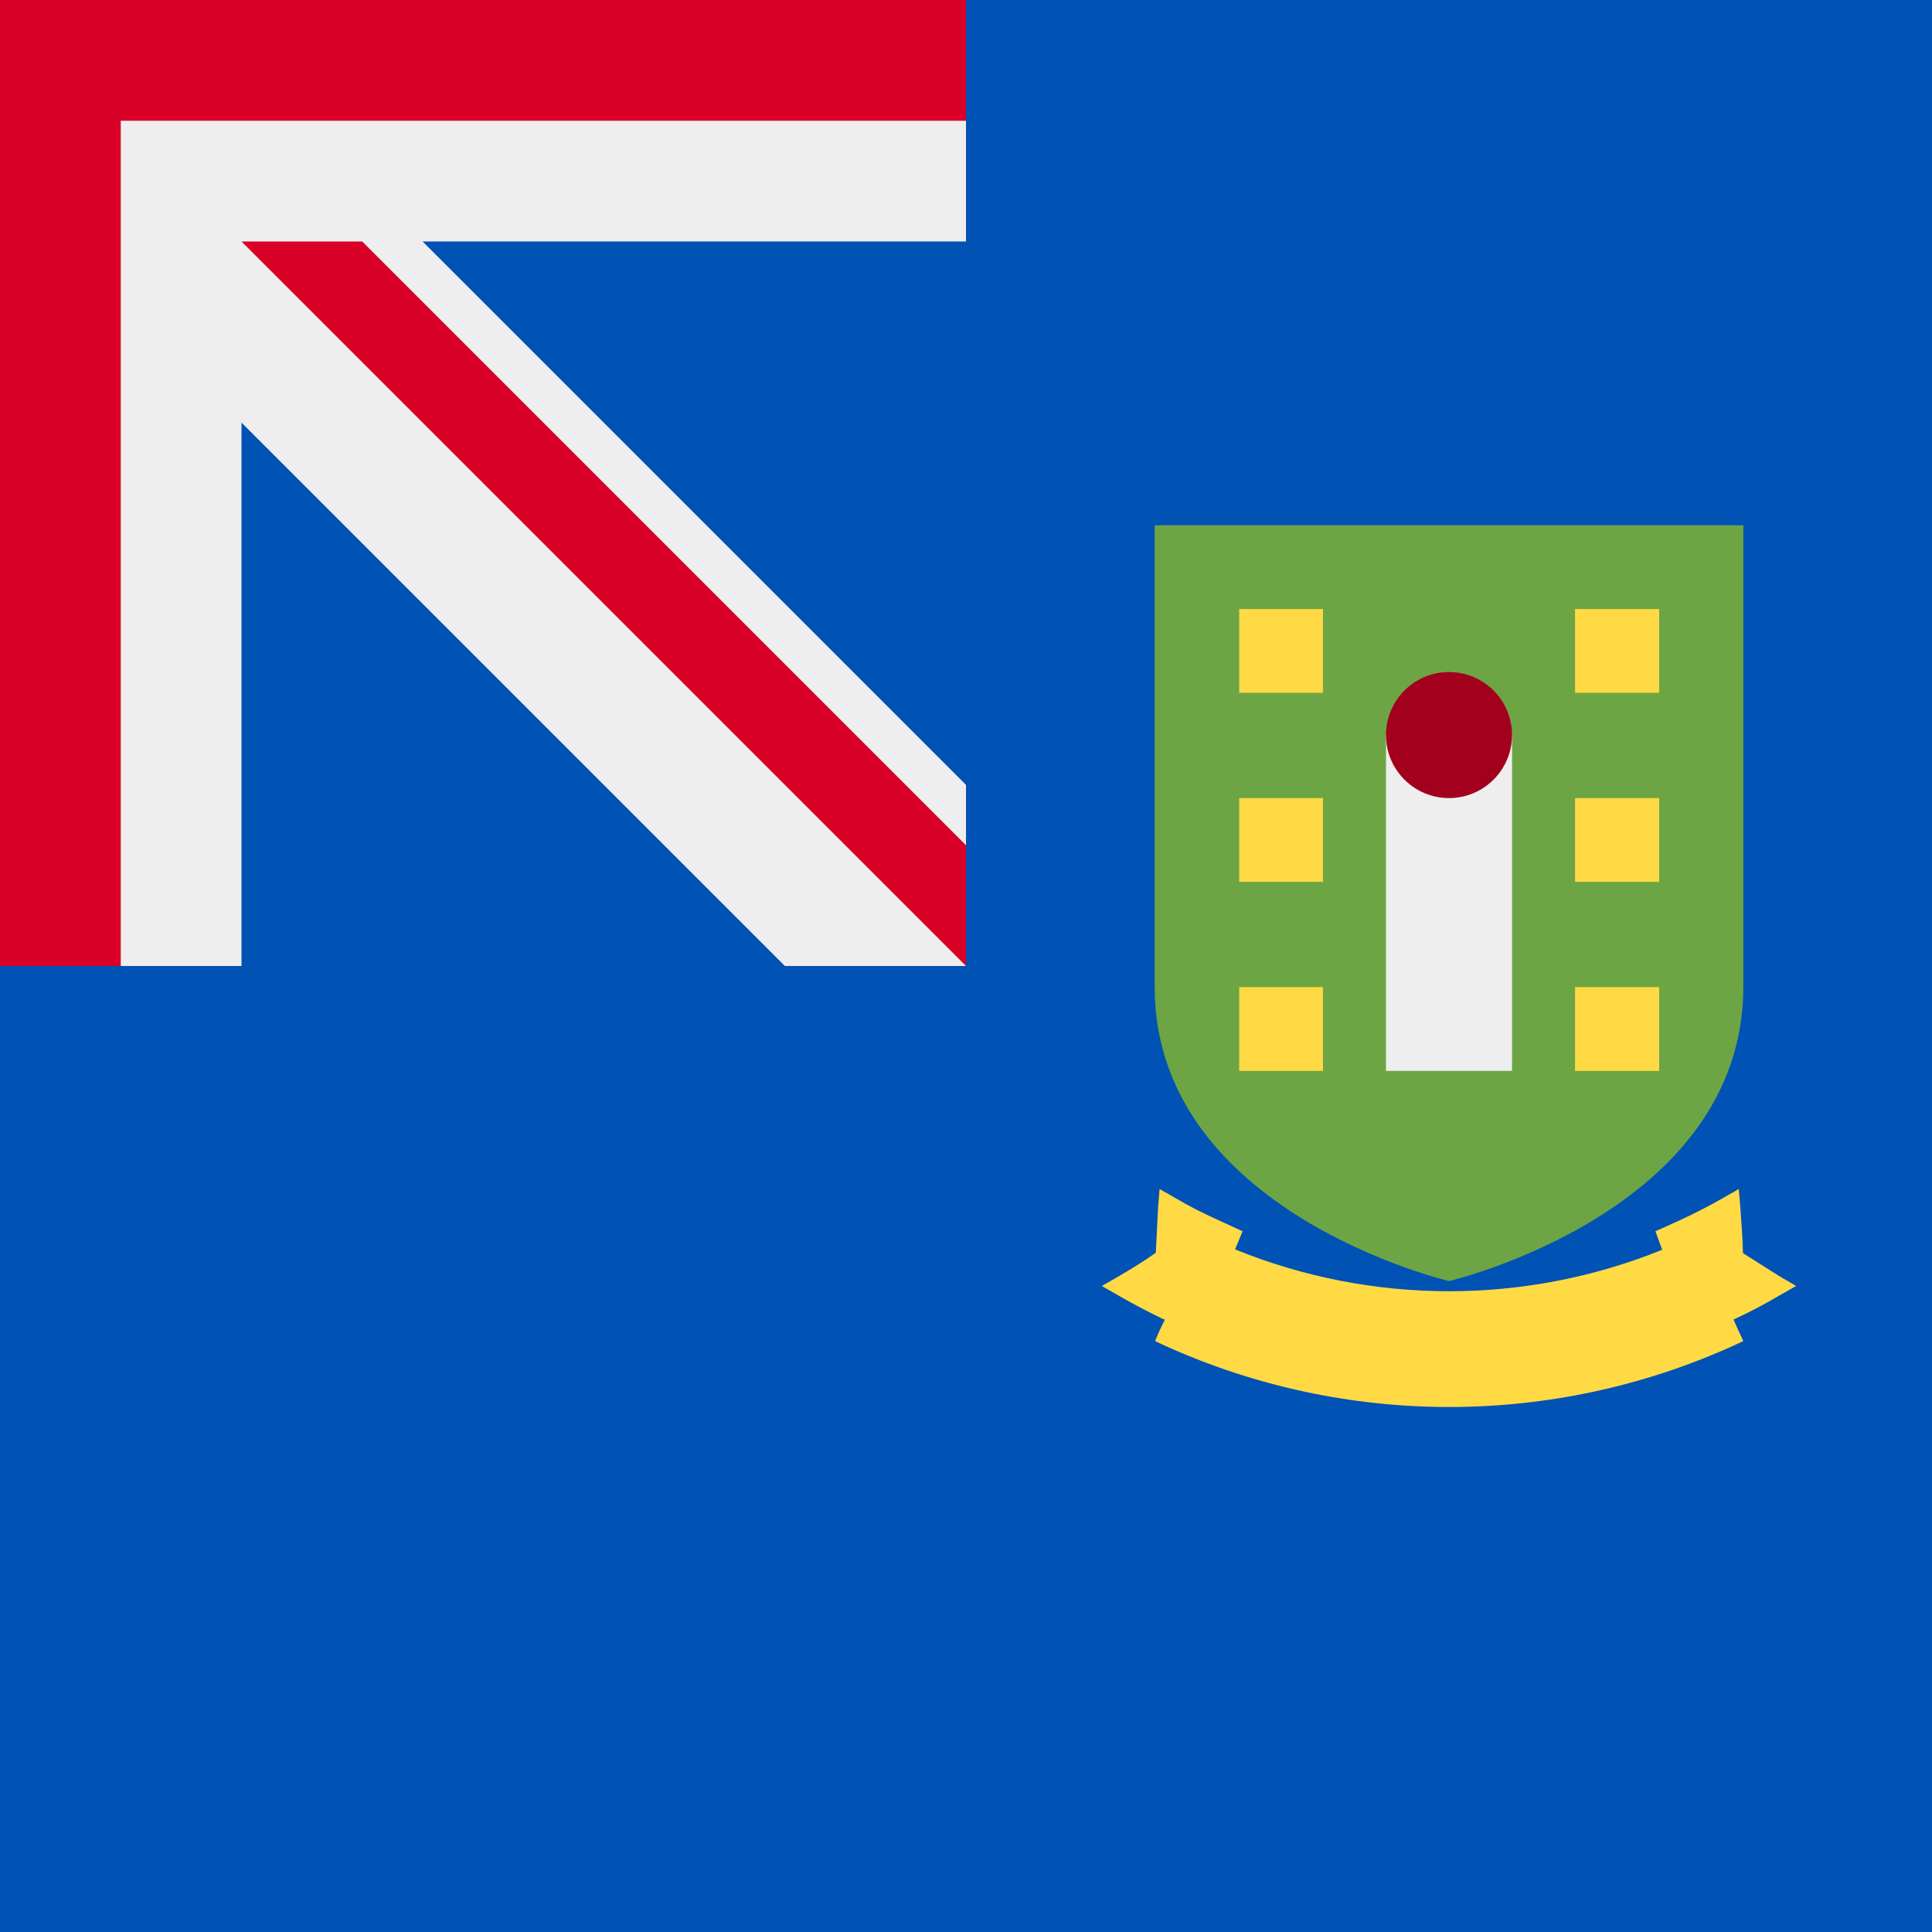
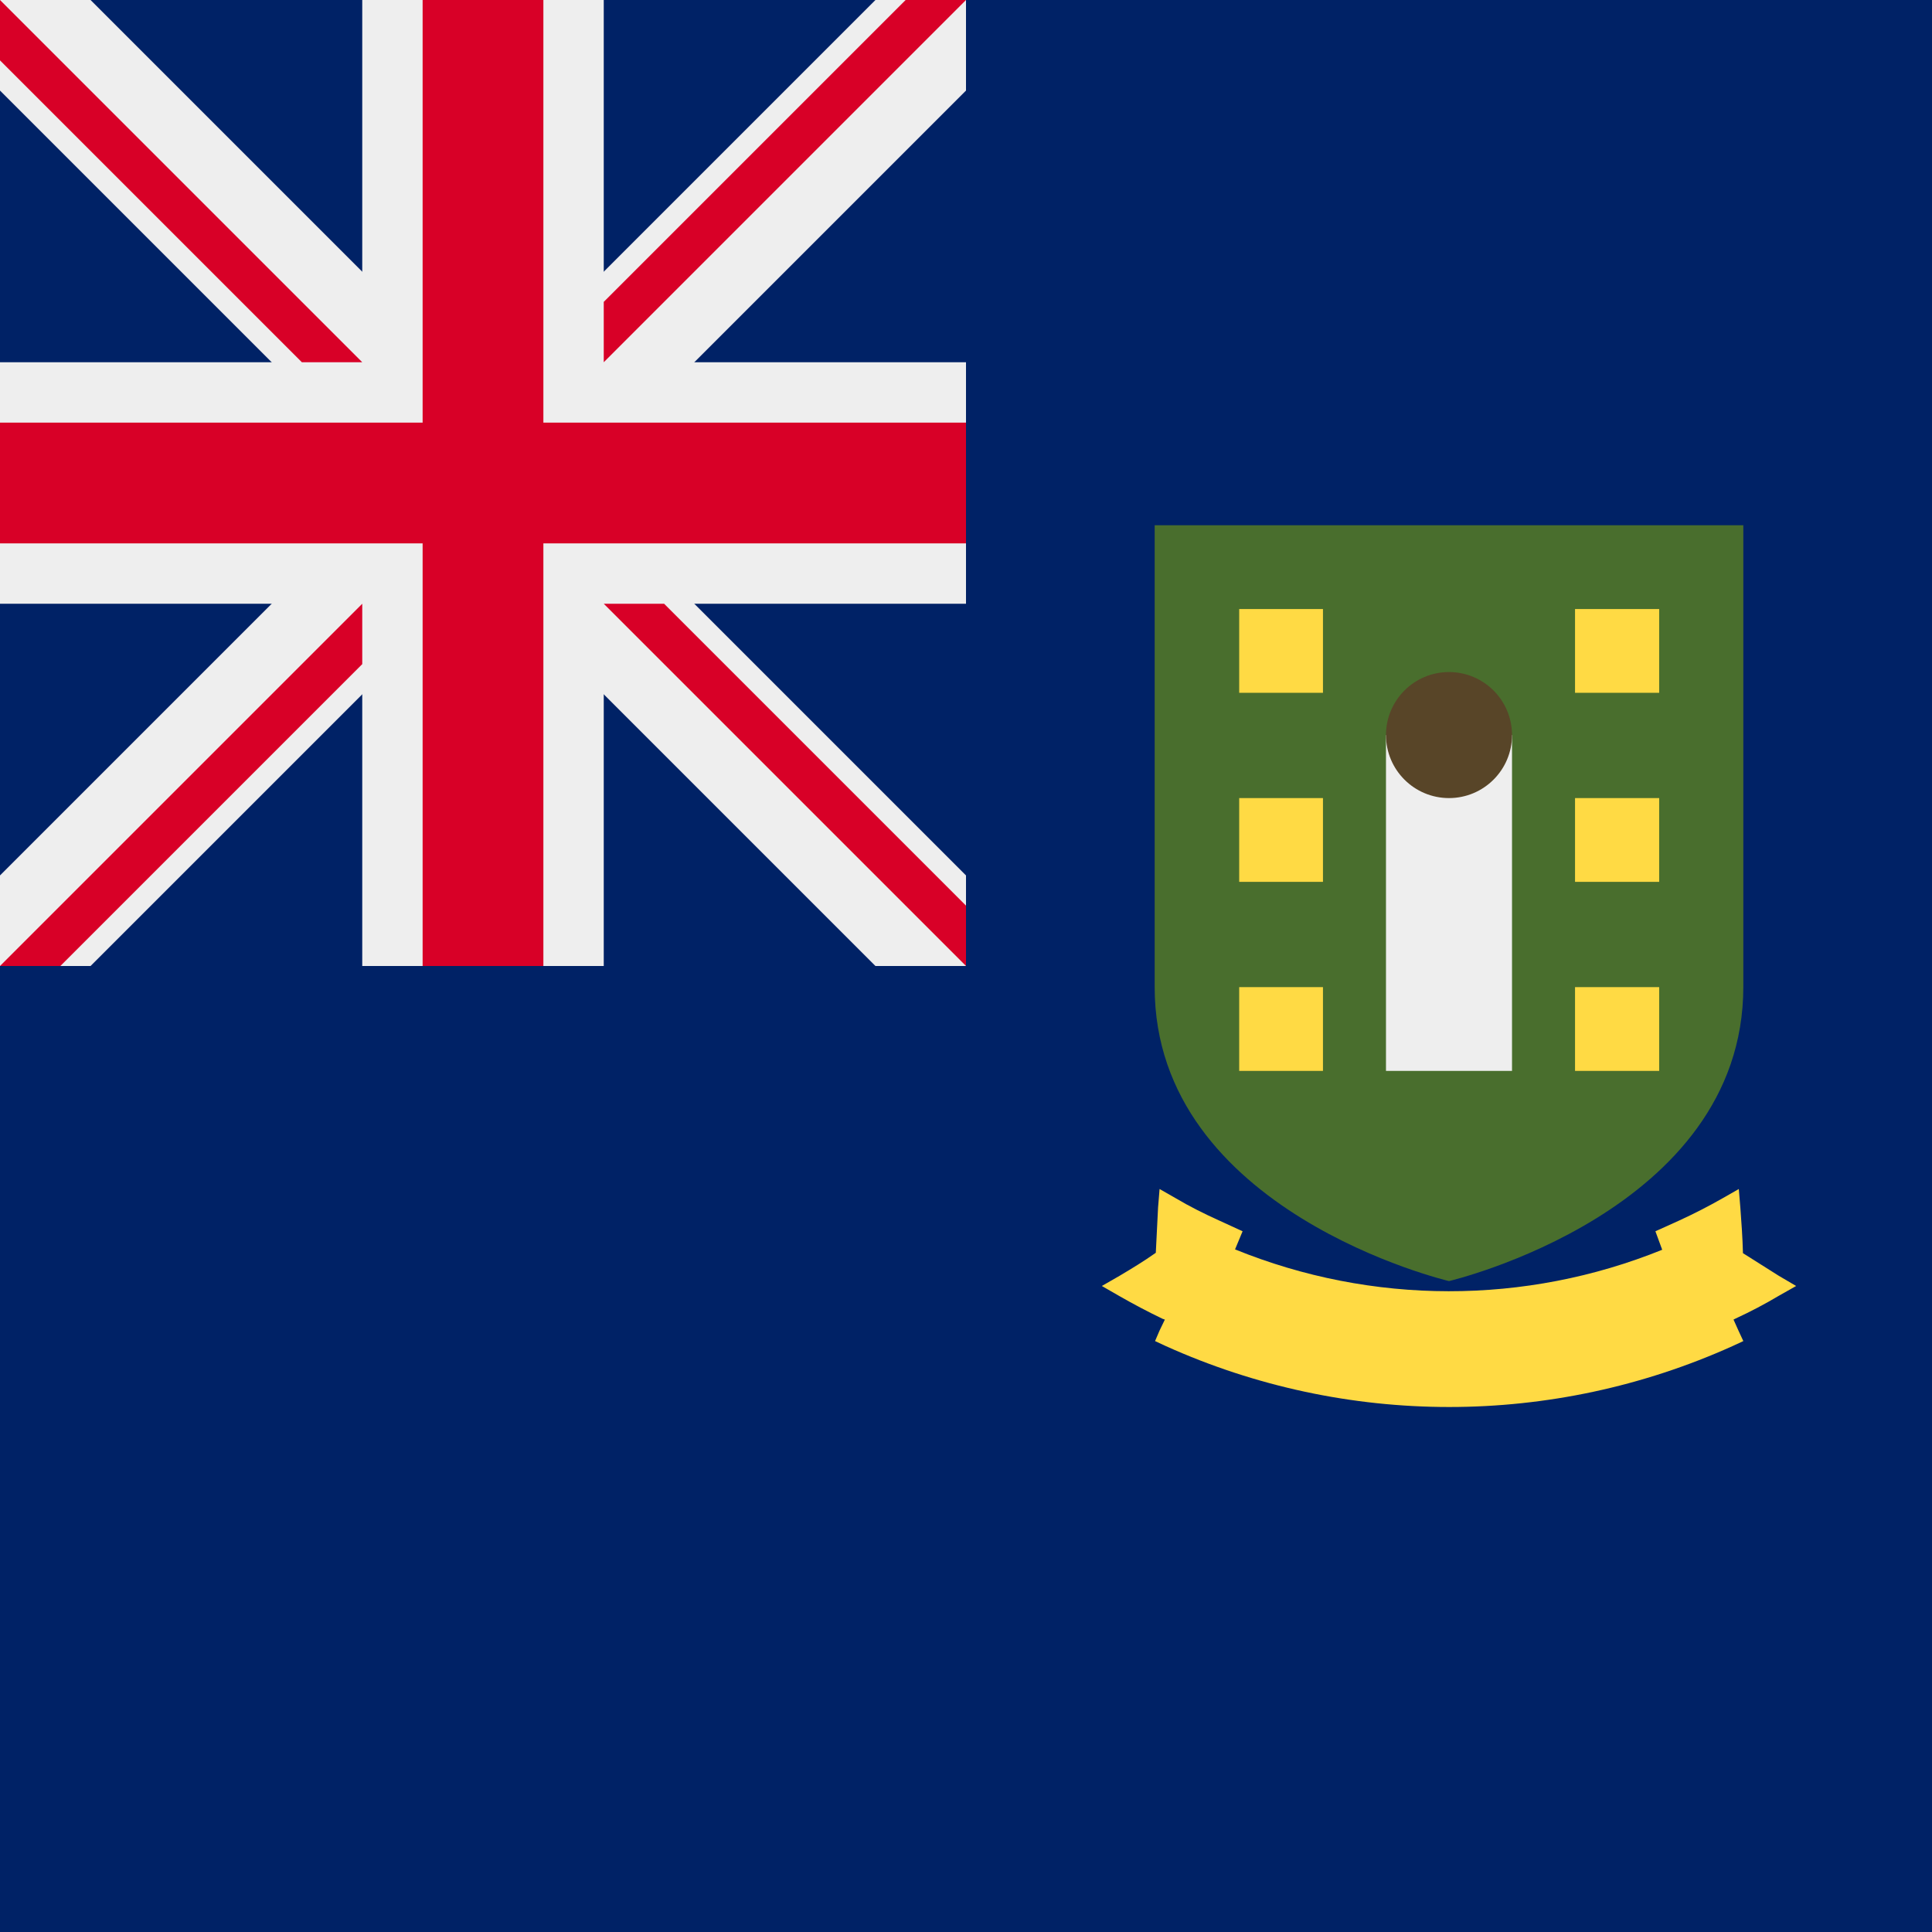
<svg xmlns="http://www.w3.org/2000/svg" width="512" height="512" fill="none">
-   <path fill="#0052B4" d="M0 0h512v512H0z" />
-   <g clip-path="url(#a)">
-     <path fill="#0052B4" d="M-256-256h512v512h-512z" />
-     <path fill="#EEE" d="M208 256h48v-48L48 0l208-208v-48h-48L0-48l-208-208h-48v48L-48 0l-208 208v48h48L0 48l208 208Z" />
-     <path fill="#EEE" d="M256 64V-64H64v-192H-64v192h-192V64h192v192H64V64h192Z" />
-     <path fill="#D80027" d="M256 32v-64H32v-224h-64v224h-224v64h224v224h64V32h224Z" />
-     <path fill="#D80027" d="M256 224v32L64 64h32l160 160Z" />
-   </g>
-   <path fill="#6DA544" d="M306 139.1v122.5c0 59.6 78 77.9 78 77.9s78-18.3 78-78V139.2H306Z" />
+   <path fill="#026" d="M0 0h512v512H0z" />
+   <path fill="#026" d="M0 0h256v256H0z" />
+   <path fill="#EEE" d="M232 256h24v-24L152 128 256 24V0h-24L128 104 24 0H0v24l104 104L0 232v24h24l104-104 104 104Z" />
+   <path fill="#EEE" d="M256 160V96h-96V0H96v96H0v64h96v96h64v-96h96Z" />
+   <path fill="#D80027" d="M256 144v-32H144V0h-32v112H0v32h112v112h32V144h112Z" />
+   <path fill="#D80027" d="M0 16V0l96 96H80L0 16Zm256 224v16l-96-96h16l80 80ZM16 256H0l96-96v16l-80 80ZM240 0h16l-96 96V80l80-80Z" />
+   <path fill="#496E2D" d="M306 139.1v122.5c0 59.6 78 77.9 78 77.9s78-18.3 78-78V139.2H306Z" />
  <path fill="#EEE" d="M367.3 194.8h33.4v89h-33.4v-89Z" />
-   <path fill="#A2001D" d="M384 211.5a16.7 16.7 0 1 0 0-33.4 16.7 16.7 0 0 0 0 33.4Z" />
+   <path fill="#584528" d="M384 211.5a16.7 16.7 0 1 0 0-33.4 16.7 16.7 0 0 0 0 33.4Z" />
  <path fill="#FFDA44" d="M328.4 161.4h22.2v22.2h-22.2v-22.2Zm0 50.1h22.2v22.2h-22.2v-22.2Zm0 50.1h22.2v22.2h-22.2v-22.2Zm89-100.2h22.3v22.2h-22.3v-22.2Zm0 50.1h22.3v22.2h-22.3v-22.2Zm0 50.1h22.3v22.2h-22.3v-22.2Z" />
  <path fill="#FFDA44" fill-rule="evenodd" d="M296.7 343.5a180 180 0 0 0 11.4 6l.6.2-1.4 2.9-1.2 2.8 2.8 1.3a182.7 182.7 0 0 0 150.3 0l2.8-1.3-1.3-2.8-1.3-2.9.6-.3c3.9-1.8 7.7-3.8 11.4-6l4.6-2.6-4.6-2.7-9.5-6c-.1-4.1-.4-8.2-.7-12.2l-.4-4.8-4.2 2.4a149 149 0 0 1-11.7 6l-6.2 2.8 1.8 4.9a150.6 150.6 0 0 1-113.2-.1l2-4.8-6.1-2.8c-4-1.8-8-3.8-11.7-6l-4.2-2.4-.4 4.9-.6 12c-3.1 2.2-6.4 4.2-9.6 6.1l-4.7 2.7 4.7 2.7Z" clip-rule="evenodd" />
-   <defs>
-     <clipPath id="a">
-       <path fill="#fff" d="M0 0h512v512H0z" />
-     </clipPath>
-   </defs>
</svg>
